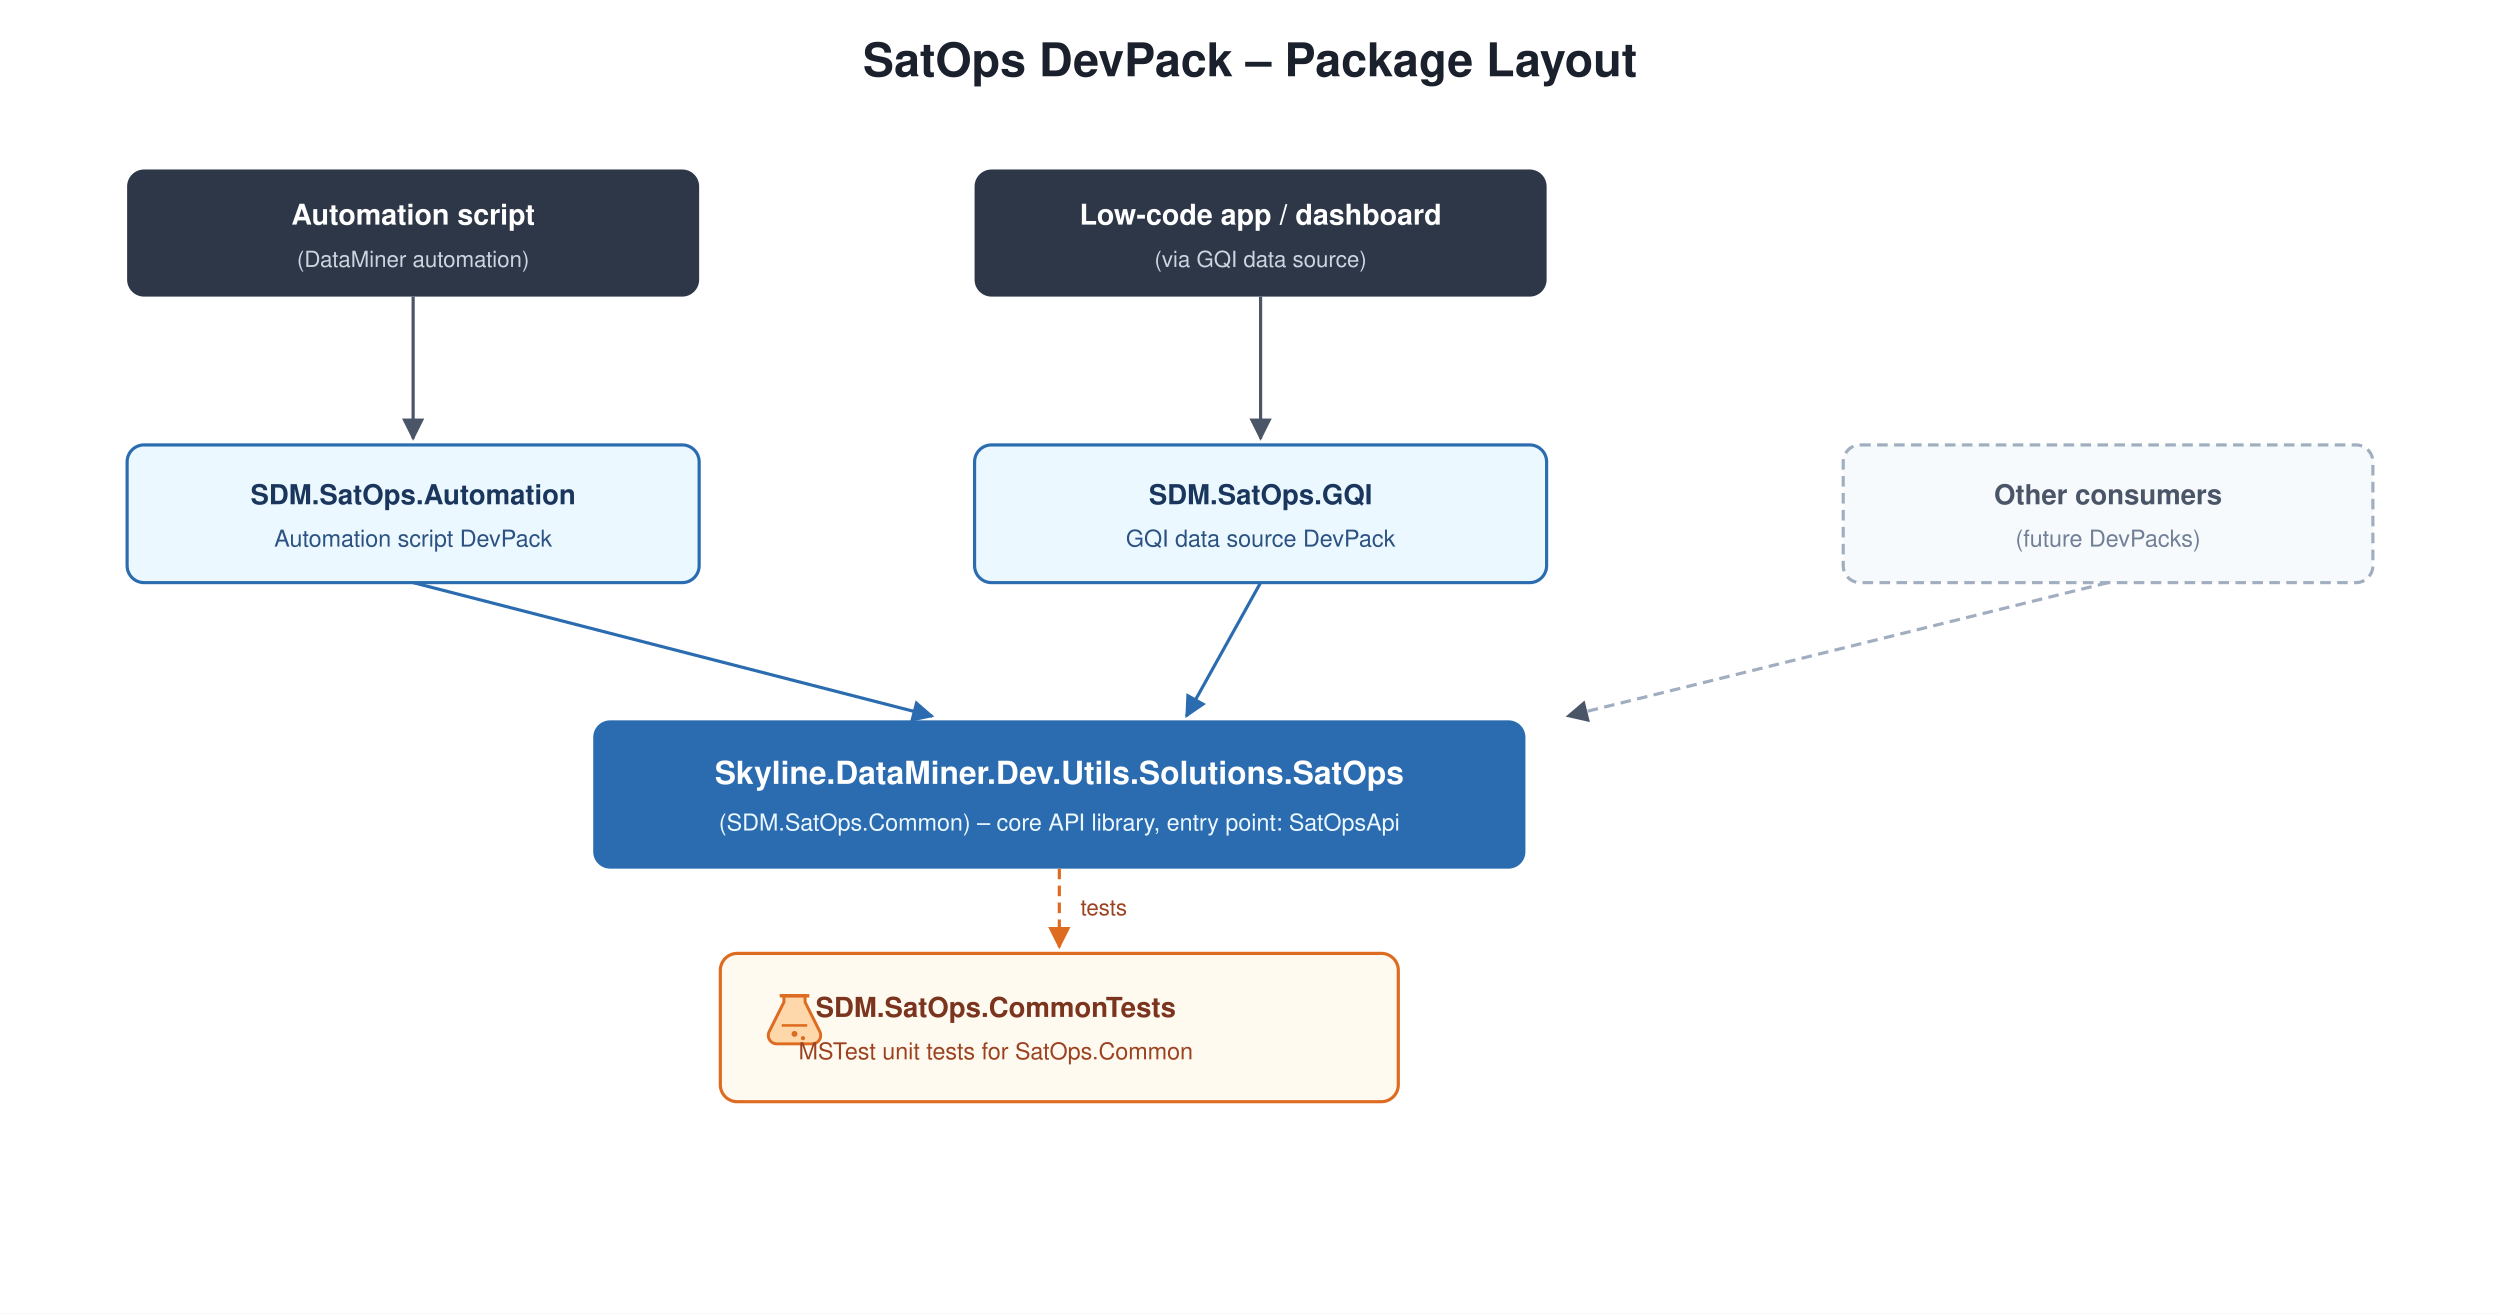
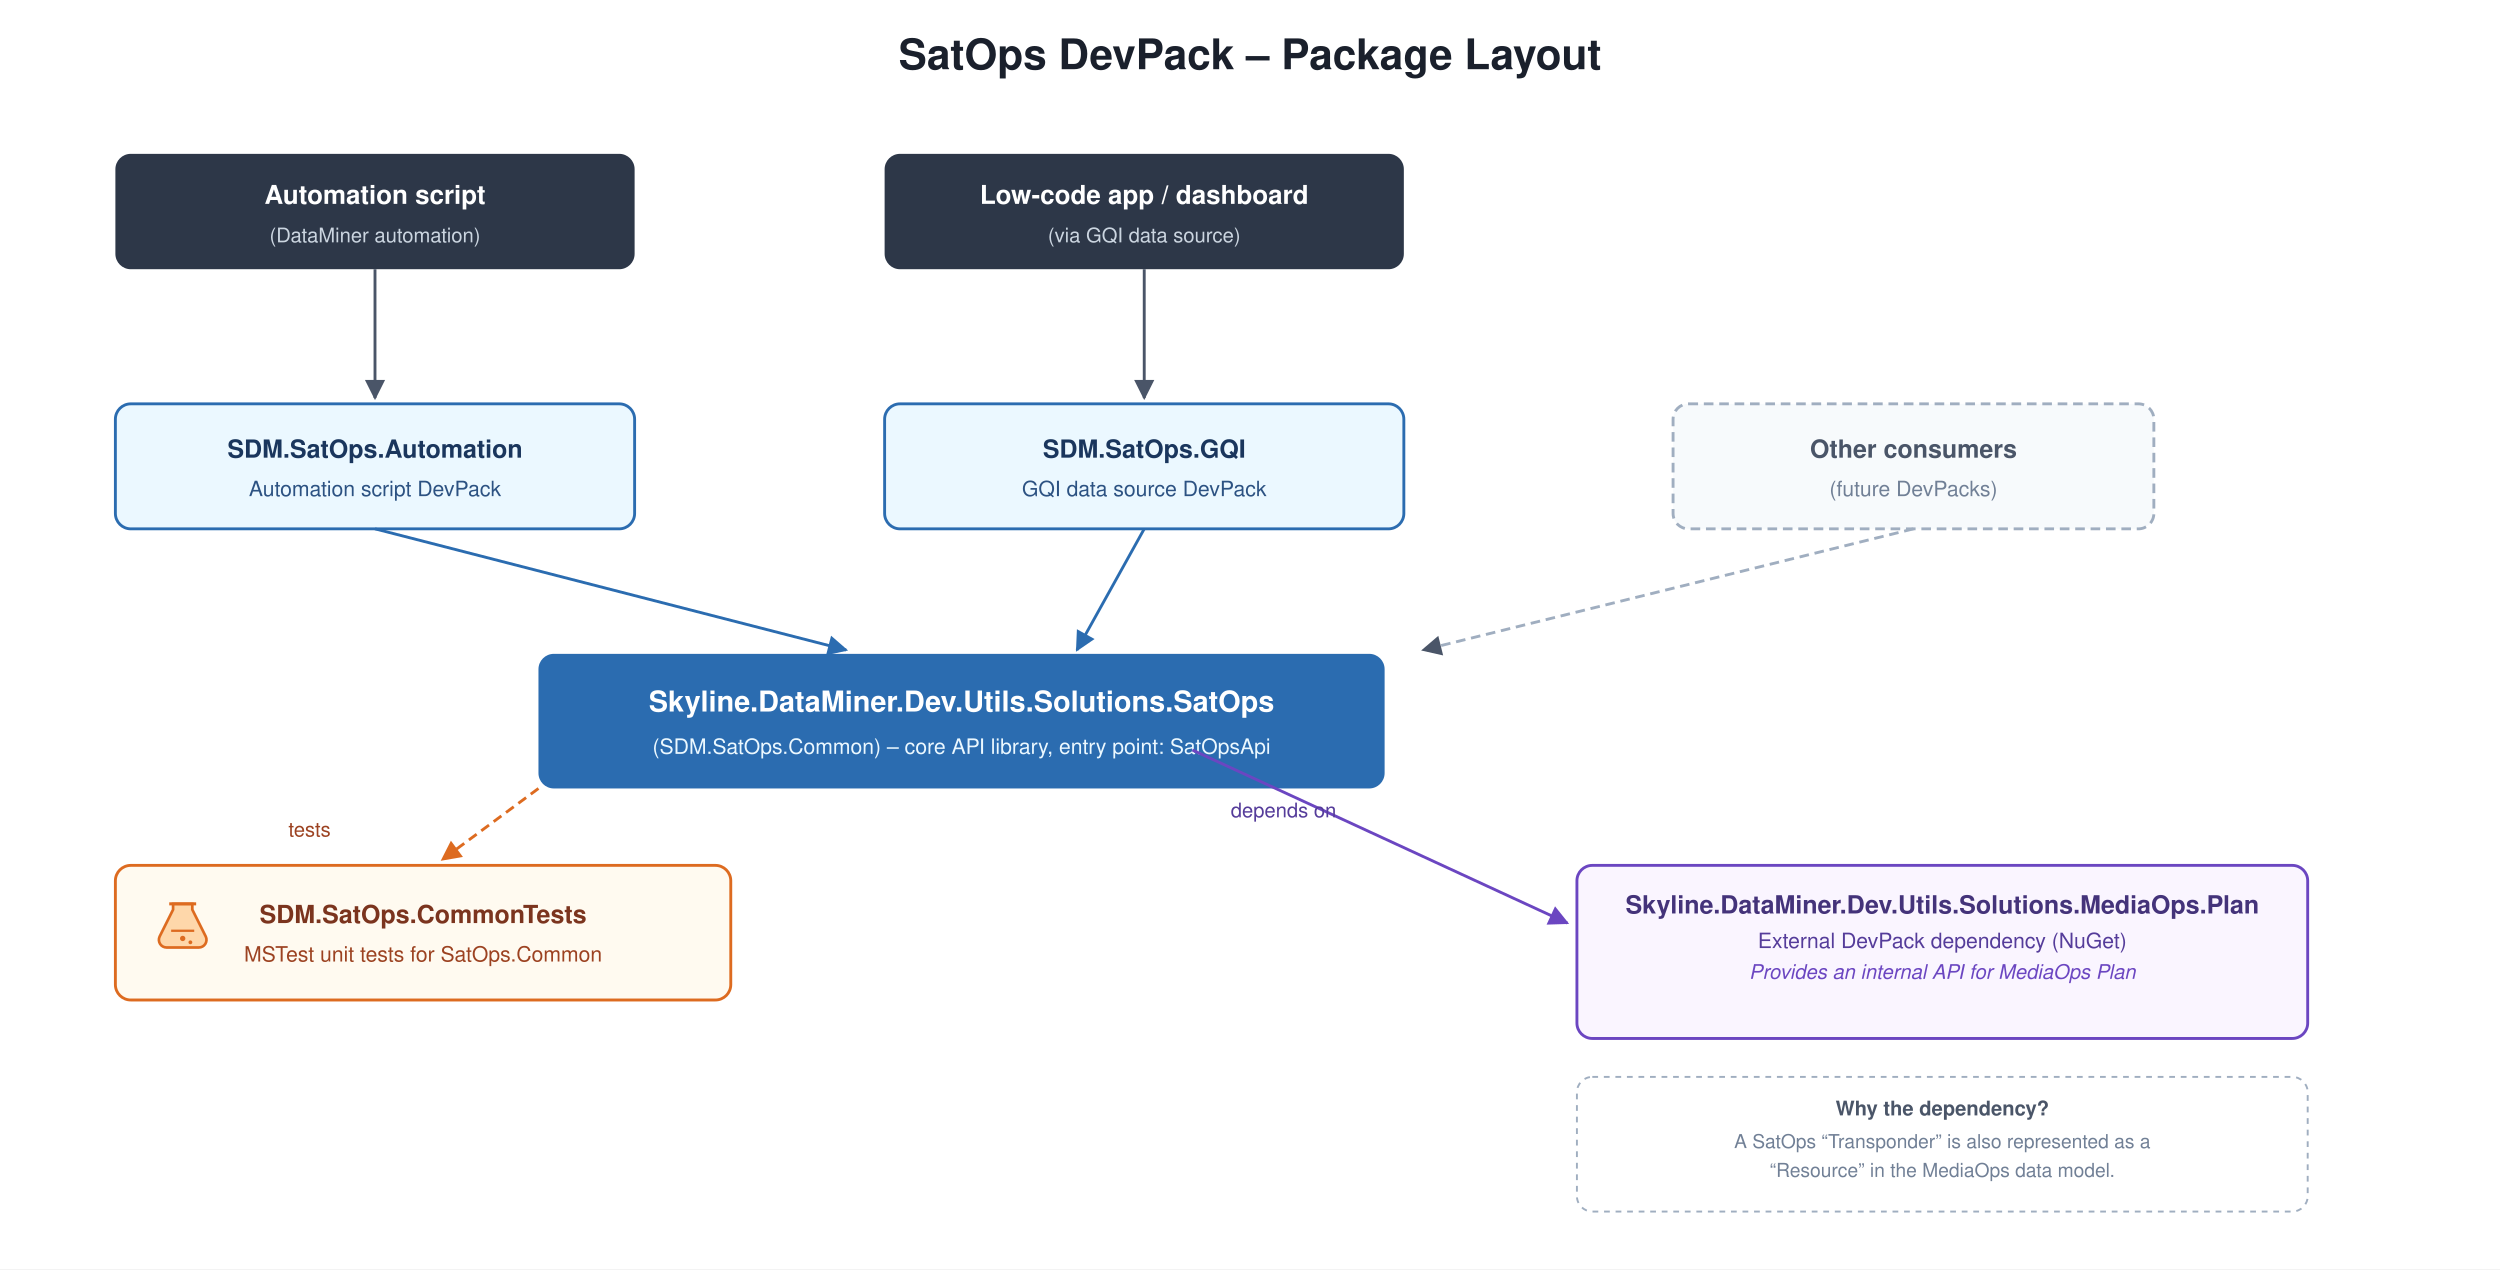
- <svg xmlns="http://www.w3.org/2000/svg" viewBox="0 0 1180 620" font-family="Segoe UI, Helvetica, Arial, sans-serif">
+ <svg xmlns="http://www.w3.org/2000/svg" viewBox="0 0 1300 660" font-family="Segoe UI, Helvetica, Arial, sans-serif">
  <defs>
    <marker id="arrow" viewBox="0 0 10 10" refX="9" refY="5" markerWidth="7" markerHeight="7" orient="auto-start-reverse">
      <path d="M0,0 L10,5 L0,10 z" fill="#4a5568" />
    </marker>
    <marker id="arrowBlue" viewBox="0 0 10 10" refX="9" refY="5" markerWidth="7" markerHeight="7" orient="auto-start-reverse">
      <path d="M0,0 L10,5 L0,10 z" fill="#2b6cb0" />
    </marker>
    <marker id="arrowOrange" viewBox="0 0 10 10" refX="9" refY="5" markerWidth="7" markerHeight="7" orient="auto-start-reverse">
      <path d="M0,0 L10,5 L0,10 z" fill="#dd6b20" />
    </marker>
+     <marker id="arrowPurple" viewBox="0 0 10 10" refX="9" refY="5" markerWidth="7" markerHeight="7" orient="auto-start-reverse">
+       <path d="M0,0 L10,5 L0,10 z" fill="#6b46c1" />
+     </marker>
  </defs>
-   <rect x="0" y="0" width="1180" height="620" fill="#ffffff" />
-   <text x="590" y="36" text-anchor="middle" font-size="22" font-weight="700" fill="#1a202c">SatOps DevPack – Package Layout</text>
+   <rect x="0" y="0" width="1300" height="660" fill="#ffffff" />
+   <text x="650" y="36" text-anchor="middle" font-size="22" font-weight="700" fill="#1a202c">SatOps DevPack – Package Layout</text>
  <rect x="60" y="80" width="270" height="60" rx="8" fill="#2d3748" />
  <text x="195" y="106" text-anchor="middle" font-size="13.5" fill="#ffffff" font-weight="600">Automation script</text>
  <text x="195" y="126" text-anchor="middle" font-size="10.5" fill="#cbd5e0">(DataMiner automation)</text>
  <rect x="460" y="80" width="270" height="60" rx="8" fill="#2d3748" />
  <text x="595" y="106" text-anchor="middle" font-size="13.5" fill="#ffffff" font-weight="600">Low-code app / dashboard</text>
  <text x="595" y="126" text-anchor="middle" font-size="10.5" fill="#cbd5e0">(via GQI data source)</text>
  <rect x="60" y="210" width="270" height="65" rx="8" fill="#ebf8ff" stroke="#2b6cb0" stroke-width="1.5" />
  <text x="195" y="238" text-anchor="middle" font-size="13" font-weight="700" fill="#1a365d">SDM.SatOps.Automation</text>
  <text x="195" y="258" text-anchor="middle" font-size="11" fill="#2c5282">Automation script DevPack</text>
  <rect x="460" y="210" width="270" height="65" rx="8" fill="#ebf8ff" stroke="#2b6cb0" stroke-width="1.5" />
  <text x="595" y="238" text-anchor="middle" font-size="13" font-weight="700" fill="#1a365d">SDM.SatOps.GQI</text>
  <text x="595" y="258" text-anchor="middle" font-size="11" fill="#2c5282">GQI data source DevPack</text>
  <rect x="870" y="210" width="250" height="65" rx="8" fill="#f7fafc" stroke="#a0aec0" stroke-width="1.5" stroke-dasharray="5,3" />
  <text x="995" y="238" text-anchor="middle" font-size="13" font-weight="700" fill="#4a5568">Other consumers</text>
  <text x="995" y="258" text-anchor="middle" font-size="11" fill="#718096">(future DevPacks)</text>
  <line x1="195" y1="140" x2="195" y2="207" stroke="#4a5568" stroke-width="1.5" marker-end="url(#arrow)" />
  <line x1="595" y1="140" x2="595" y2="207" stroke="#4a5568" stroke-width="1.5" marker-end="url(#arrow)" />
  <rect x="280" y="340" width="440" height="70" rx="8" fill="#2b6cb0" />
  <text x="500" y="370" text-anchor="middle" font-size="15" font-weight="700" fill="#ffffff">Skyline.DataMiner.Dev.Utils.Solutions.SatOps</text>
  <text x="500" y="392" text-anchor="middle" font-size="11" fill="#ebf8ff">(SDM.SatOps.Common) – core API library, entry point: SatOpsApi</text>
  <line x1="195" y1="275" x2="440" y2="338" stroke="#2b6cb0" stroke-width="1.5" marker-end="url(#arrowBlue)" />
  <line x1="595" y1="275" x2="560" y2="338" stroke="#2b6cb0" stroke-width="1.5" marker-end="url(#arrowBlue)" />
  <line x1="995" y1="275" x2="740" y2="338" stroke="#a0aec0" stroke-width="1.5" stroke-dasharray="5,3" marker-end="url(#arrow)" />
-   <rect x="340" y="450" width="320" height="70" rx="8" fill="#fffaf0" stroke="#dd6b20" stroke-width="1.5" />
-   <g transform="translate(360, 468)">
+   <rect x="60" y="450" width="320" height="70" rx="8" fill="#fffaf0" stroke="#dd6b20" stroke-width="1.5" />
+   <g transform="translate(80, 468)">
    <path d="M10 2 h10 v3 l7 14 a4 4 0 0 1 -3.6 5.7 h-16.8 a4 4 0 0 1 -3.6 -5.7 l7 -14 z" fill="#fed7aa" stroke="#dd6b20" stroke-width="1.4" />
    <line x1="8" y1="2" x2="22" y2="2" stroke="#dd6b20" stroke-width="1.6" />
    <line x1="9" y1="16" x2="21" y2="16" stroke="#dd6b20" stroke-width="1.2" />
    <circle cx="15" cy="20" r="1.4" fill="#dd6b20" />
    <circle cx="19" cy="22" r="1" fill="#dd6b20" />
  </g>
-   <text x="470" y="480" text-anchor="middle" font-size="13" font-weight="700" fill="#7b341e">SDM.SatOps.CommonTests</text>
-   <text x="470" y="500" text-anchor="middle" font-size="11" fill="#9c4221">MSTest unit tests for SatOps.Common</text>
-   <line x1="500" y1="410" x2="500" y2="447" stroke="#dd6b20" stroke-width="1.5" stroke-dasharray="5,3" marker-end="url(#arrowOrange)" />
-   <text x="510" y="432" font-size="10.5" fill="#9c4221">tests</text>
+   <text x="220" y="480" text-anchor="middle" font-size="13" font-weight="700" fill="#7b341e">SDM.SatOps.CommonTests</text>
+   <text x="220" y="500" text-anchor="middle" font-size="11" fill="#9c4221">MSTest unit tests for SatOps.Common</text>
+   <line x1="280" y1="410" x2="230" y2="447" stroke="#dd6b20" stroke-width="1.5" stroke-dasharray="5,3" marker-end="url(#arrowOrange)" />
+   <text x="150" y="435" font-size="10.5" fill="#9c4221">tests</text>
+   <rect x="820" y="450" width="380" height="90" rx="8" fill="#faf5ff" stroke="#6b46c1" stroke-width="1.5" />
+   <text x="1010" y="475" text-anchor="middle" font-size="13" font-weight="700" fill="#44337a">Skyline.DataMiner.Dev.Utils.Solutions.MediaOps.Plan</text>
+   <text x="1010" y="493" text-anchor="middle" font-size="11" fill="#553c9a">External DevPack dependency (NuGet)</text>
+   <text x="1010" y="509" text-anchor="middle" font-size="10.5" fill="#6b46c1" font-style="italic">Provides an internal API for MediaOps Plan</text>
+   <line x1="620" y1="390" x2="815" y2="480" stroke="#6b46c1" stroke-width="1.5" marker-end="url(#arrowPurple)" />
+   <text x="640" y="425" font-size="10.5" fill="#553c9a">depends on</text>
+   <rect x="820" y="560" width="380" height="70" rx="8" fill="#ffffff" stroke="#a0aec0" stroke-width="1" stroke-dasharray="3,3" />
+   <text x="1010" y="580" text-anchor="middle" font-size="10.5" fill="#4a5568" font-weight="600">Why the dependency?</text>
+   <text x="1010" y="597" text-anchor="middle" font-size="10" fill="#718096">A SatOps “Transponder” is also represented as a</text>
+   <text x="1010" y="612" text-anchor="middle" font-size="10" fill="#718096">“Resource” in the MediaOps data model.</text>
</svg>
